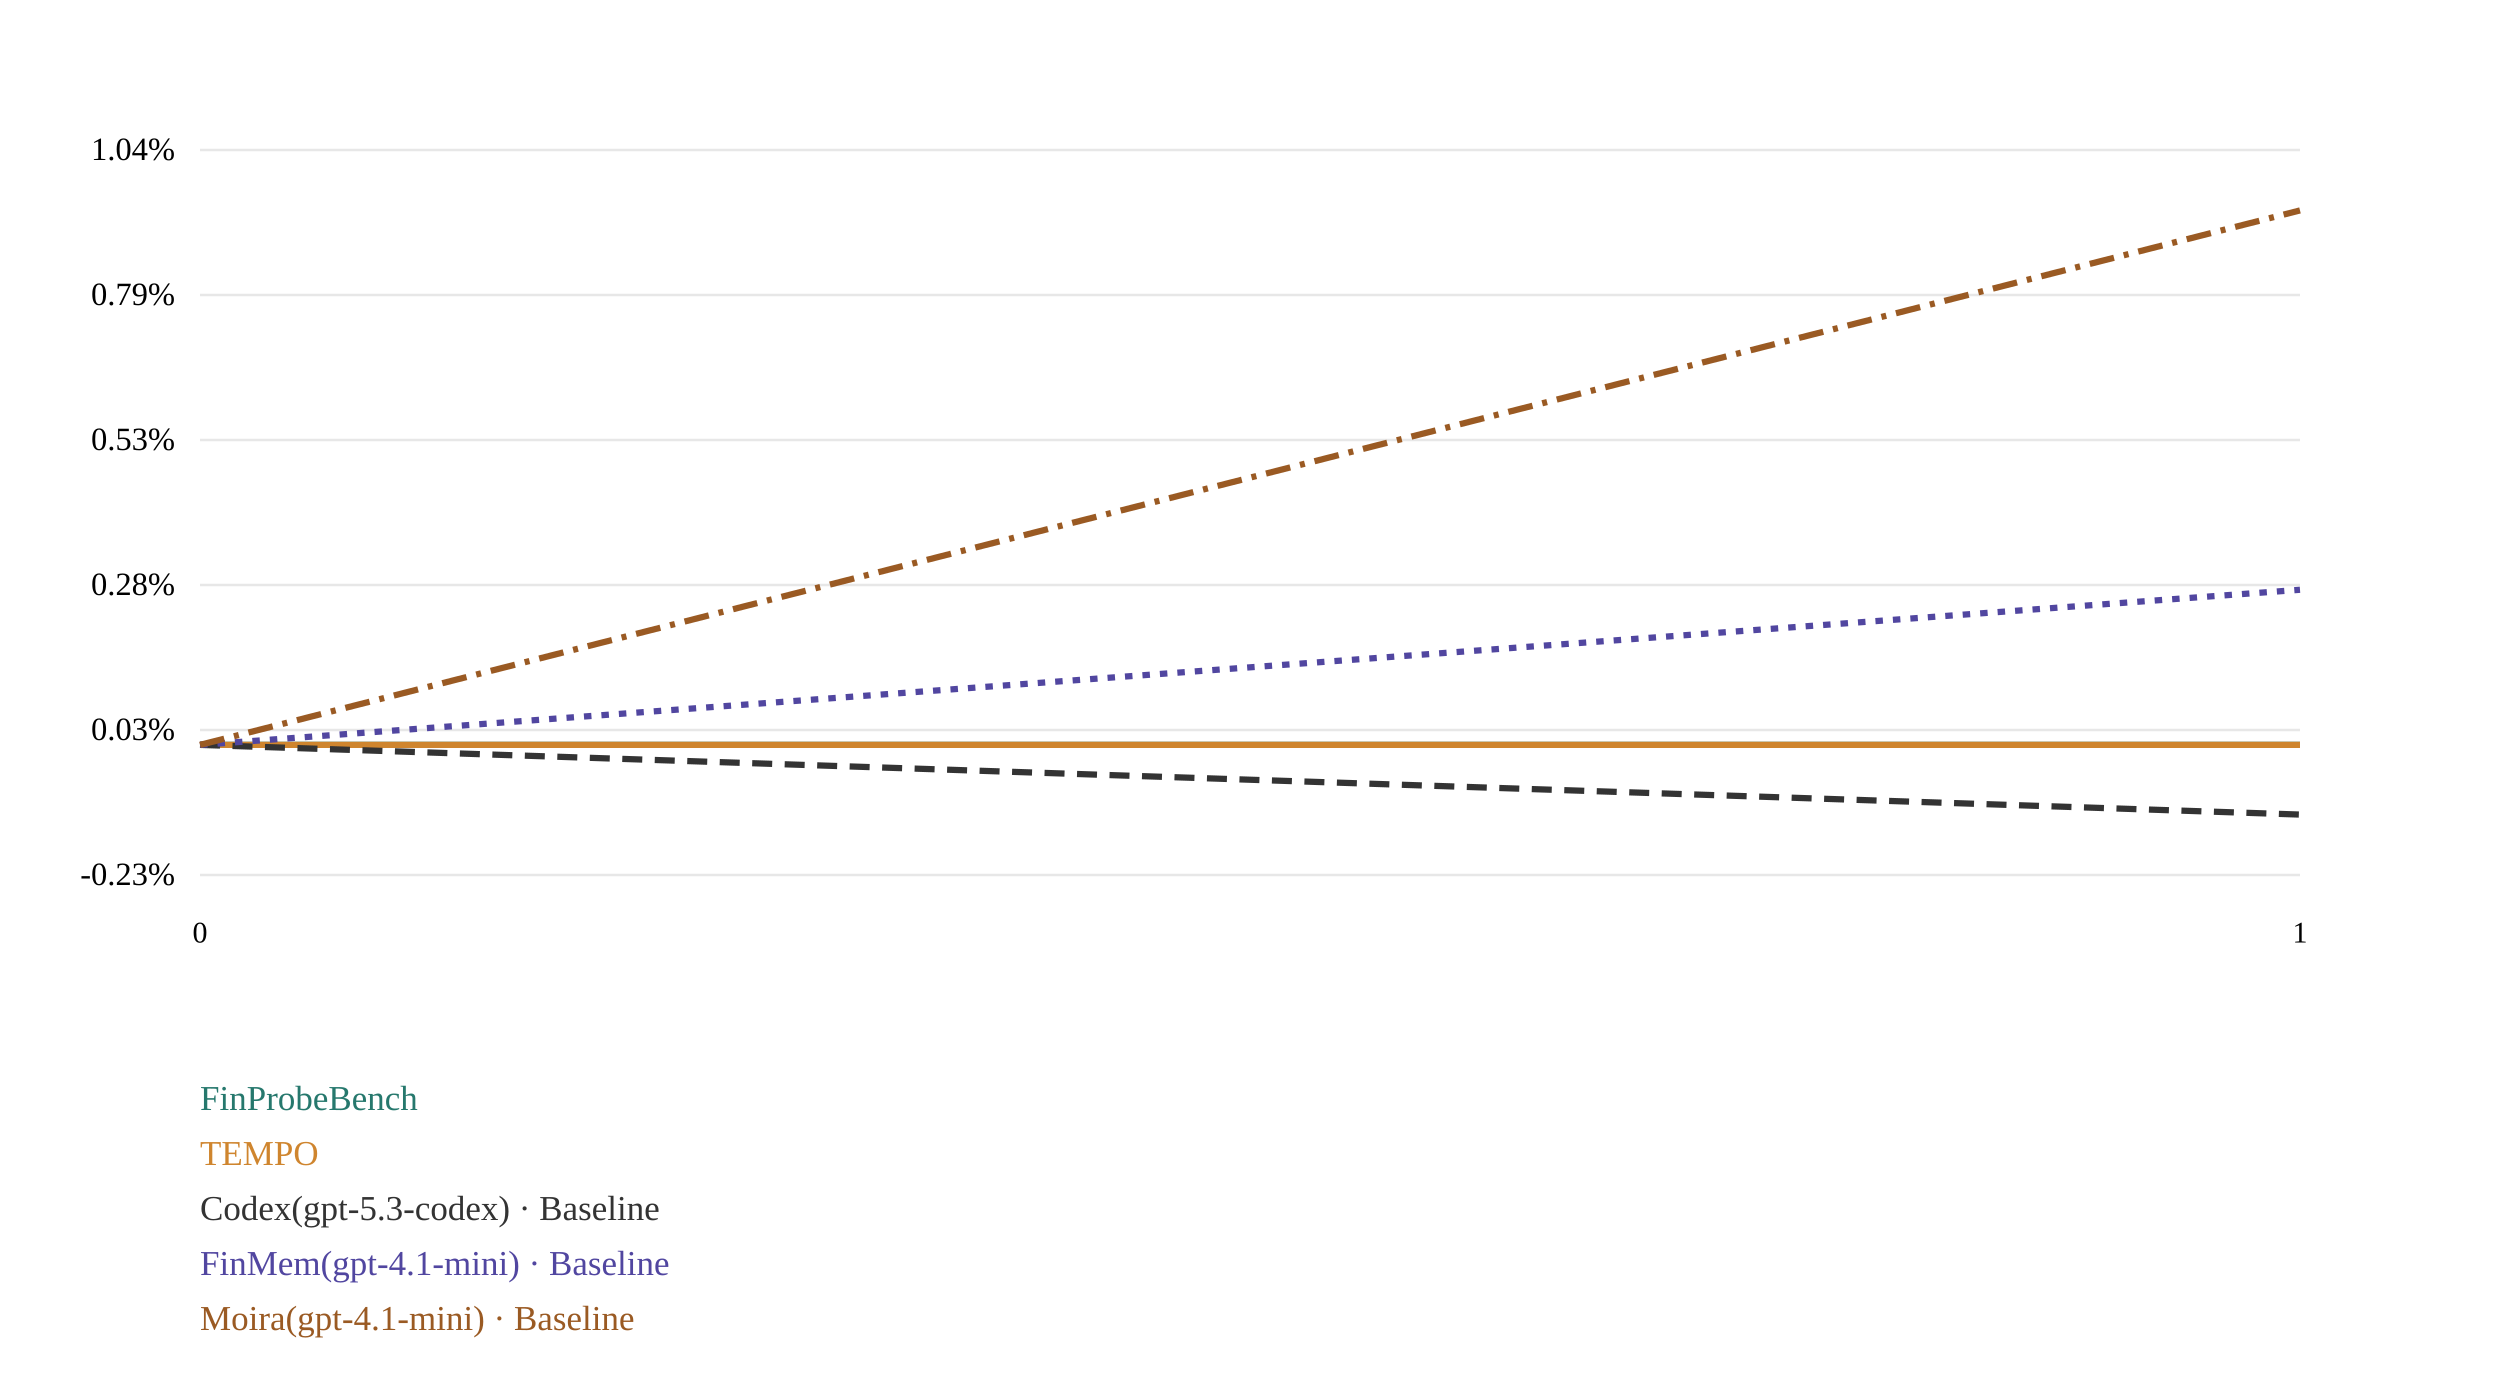
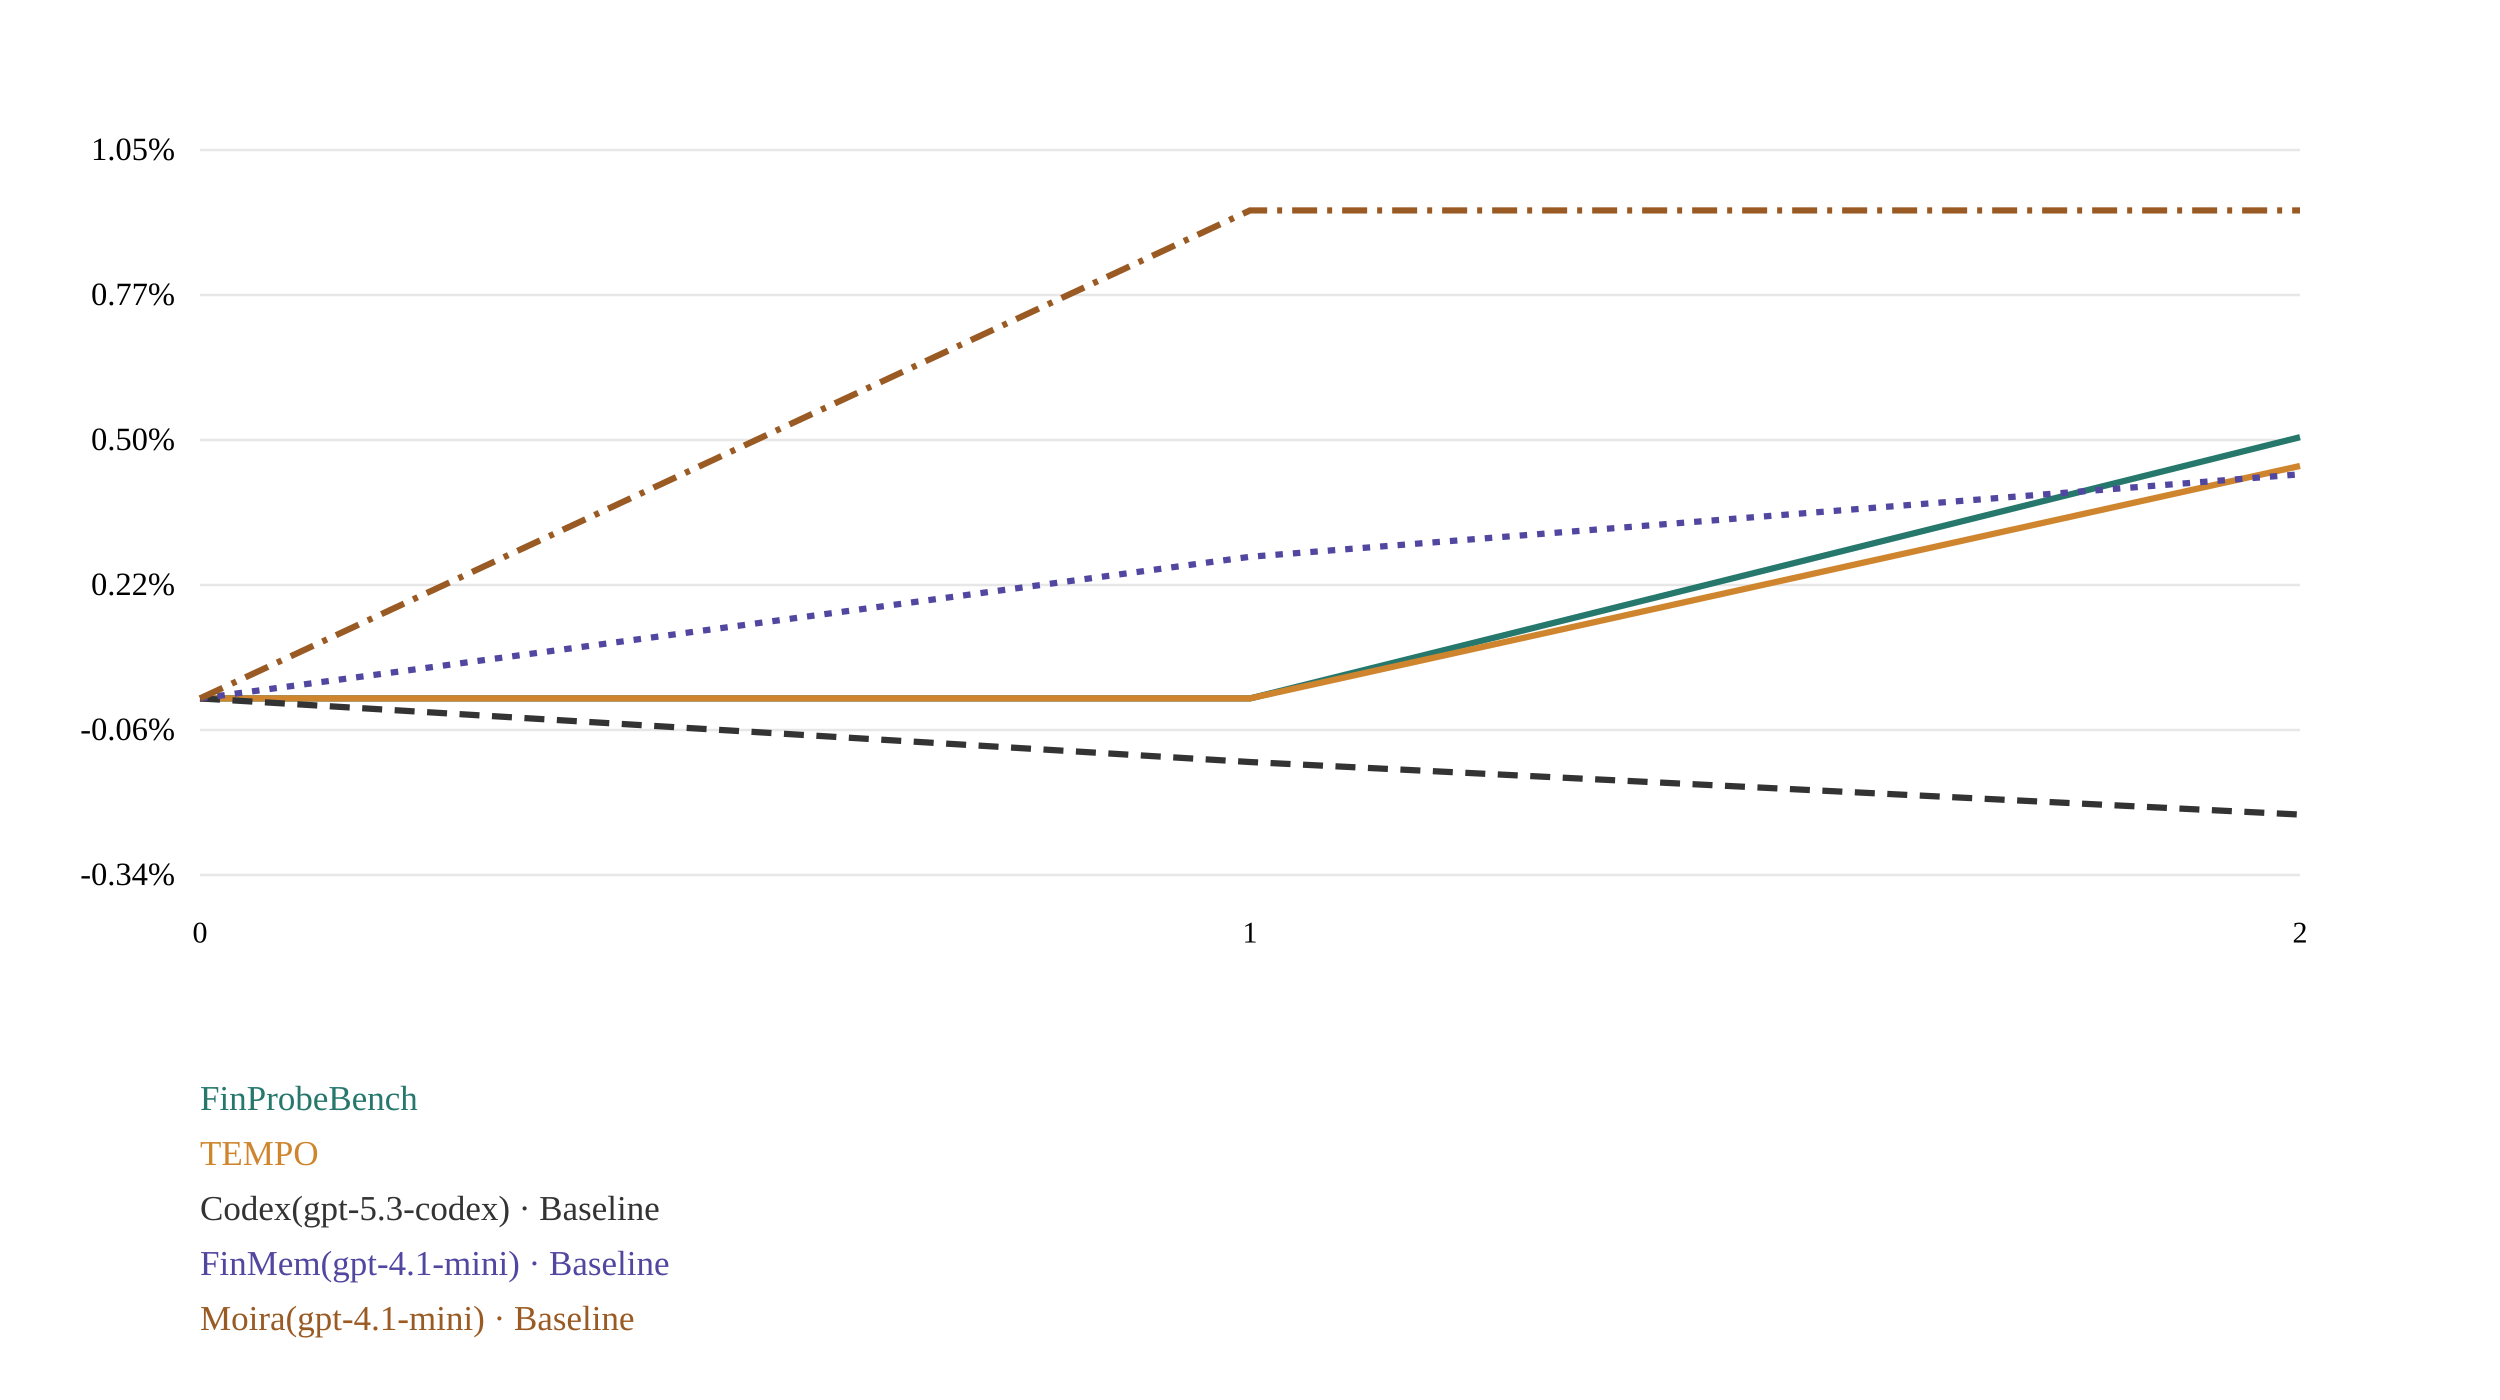
<svg xmlns="http://www.w3.org/2000/svg" viewBox="0 0 1000 560" role="img">
  <rect width="100%" height="100%" fill="white" />
  <path d="M80 350.0H920" stroke="#e7e7e7" />
-   <text x="70" y="354.0" text-anchor="end" font-size="13">-0.23%</text>
+   <text x="70" y="354.0" text-anchor="end" font-size="13">-0.34%</text>
  <path d="M80 292.0H920" stroke="#e7e7e7" />
-   <text x="70" y="296.0" text-anchor="end" font-size="13">0.03%</text>
+   <text x="70" y="296.0" text-anchor="end" font-size="13">-0.06%</text>
  <path d="M80 234.0H920" stroke="#e7e7e7" />
-   <text x="70" y="238.0" text-anchor="end" font-size="13">0.28%</text>
+   <text x="70" y="238.0" text-anchor="end" font-size="13">0.22%</text>
  <path d="M80 176.0H920" stroke="#e7e7e7" />
-   <text x="70" y="180.0" text-anchor="end" font-size="13">0.53%</text>
+   <text x="70" y="180.0" text-anchor="end" font-size="13">0.50%</text>
  <path d="M80 118.0H920" stroke="#e7e7e7" />
-   <text x="70" y="122.0" text-anchor="end" font-size="13">0.79%</text>
+   <text x="70" y="122.0" text-anchor="end" font-size="13">0.77%</text>
  <path d="M80 60.0H920" stroke="#e7e7e7" />
-   <text x="70" y="64.0" text-anchor="end" font-size="13">1.04%</text>
+   <text x="70" y="64.0" text-anchor="end" font-size="13">1.05%</text>
  <text x="80.0" y="377" text-anchor="middle">0</text>
-   <text x="920.0" y="377" text-anchor="middle">1</text>
-   <polyline points="80.00,297.95 920.00,297.95" fill="none" stroke="#26786d" stroke-width="2.5" stroke-dasharray="none" />
+   <text x="500.0" y="377" text-anchor="middle">1</text>
+   <text x="920.0" y="377" text-anchor="middle">2</text>
+   <polyline points="80.00,279.36 500.00,279.36 920.00,174.87" fill="none" stroke="#26786d" stroke-width="2.5" stroke-dasharray="none" />
  <text x="80" y="444" font-size="14" fill="#26786d">FinProbeBench</text>
-   <polyline points="80.00,297.95 920.00,297.95" fill="none" stroke="#cf852e" stroke-width="2.5" stroke-dasharray="none" />
+   <polyline points="80.00,279.36 500.00,279.36 920.00,186.37" fill="none" stroke="#cf852e" stroke-width="2.5" stroke-dasharray="none" />
  <text x="80" y="466" font-size="14" fill="#cf852e">TEMPO</text>
-   <polyline points="80.00,297.95 920.00,325.83" fill="none" stroke="#333" stroke-width="2.5" stroke-dasharray="8 5" />
+   <polyline points="80.00,279.36 500.00,304.81 920.00,325.83" fill="none" stroke="#333" stroke-width="2.5" stroke-dasharray="8 5" />
  <text x="80" y="488" font-size="14" fill="#333">Codex(gpt-5.3-codex) · Baseline</text>
-   <polyline points="80.00,297.95 920.00,235.91" fill="none" stroke="#5146a0" stroke-width="2.5" stroke-dasharray="3 4" />
+   <polyline points="80.00,279.36 500.00,222.71 920.00,189.72" fill="none" stroke="#5146a0" stroke-width="2.5" stroke-dasharray="3 4" />
  <text x="80" y="510" font-size="14" fill="#5146a0">FinMem(gpt-4.1-mini) · Baseline</text>
-   <polyline points="80.00,297.95 920.00,84.17" fill="none" stroke="#9a5a23" stroke-width="2.5" stroke-dasharray="10 4 2 4" />
+   <polyline points="80.00,279.36 500.00,84.17 920.00,84.17" fill="none" stroke="#9a5a23" stroke-width="2.5" stroke-dasharray="10 4 2 4" />
  <text x="80" y="532" font-size="14" fill="#9a5a23">Moira(gpt-4.1-mini) · Baseline</text>
</svg>
